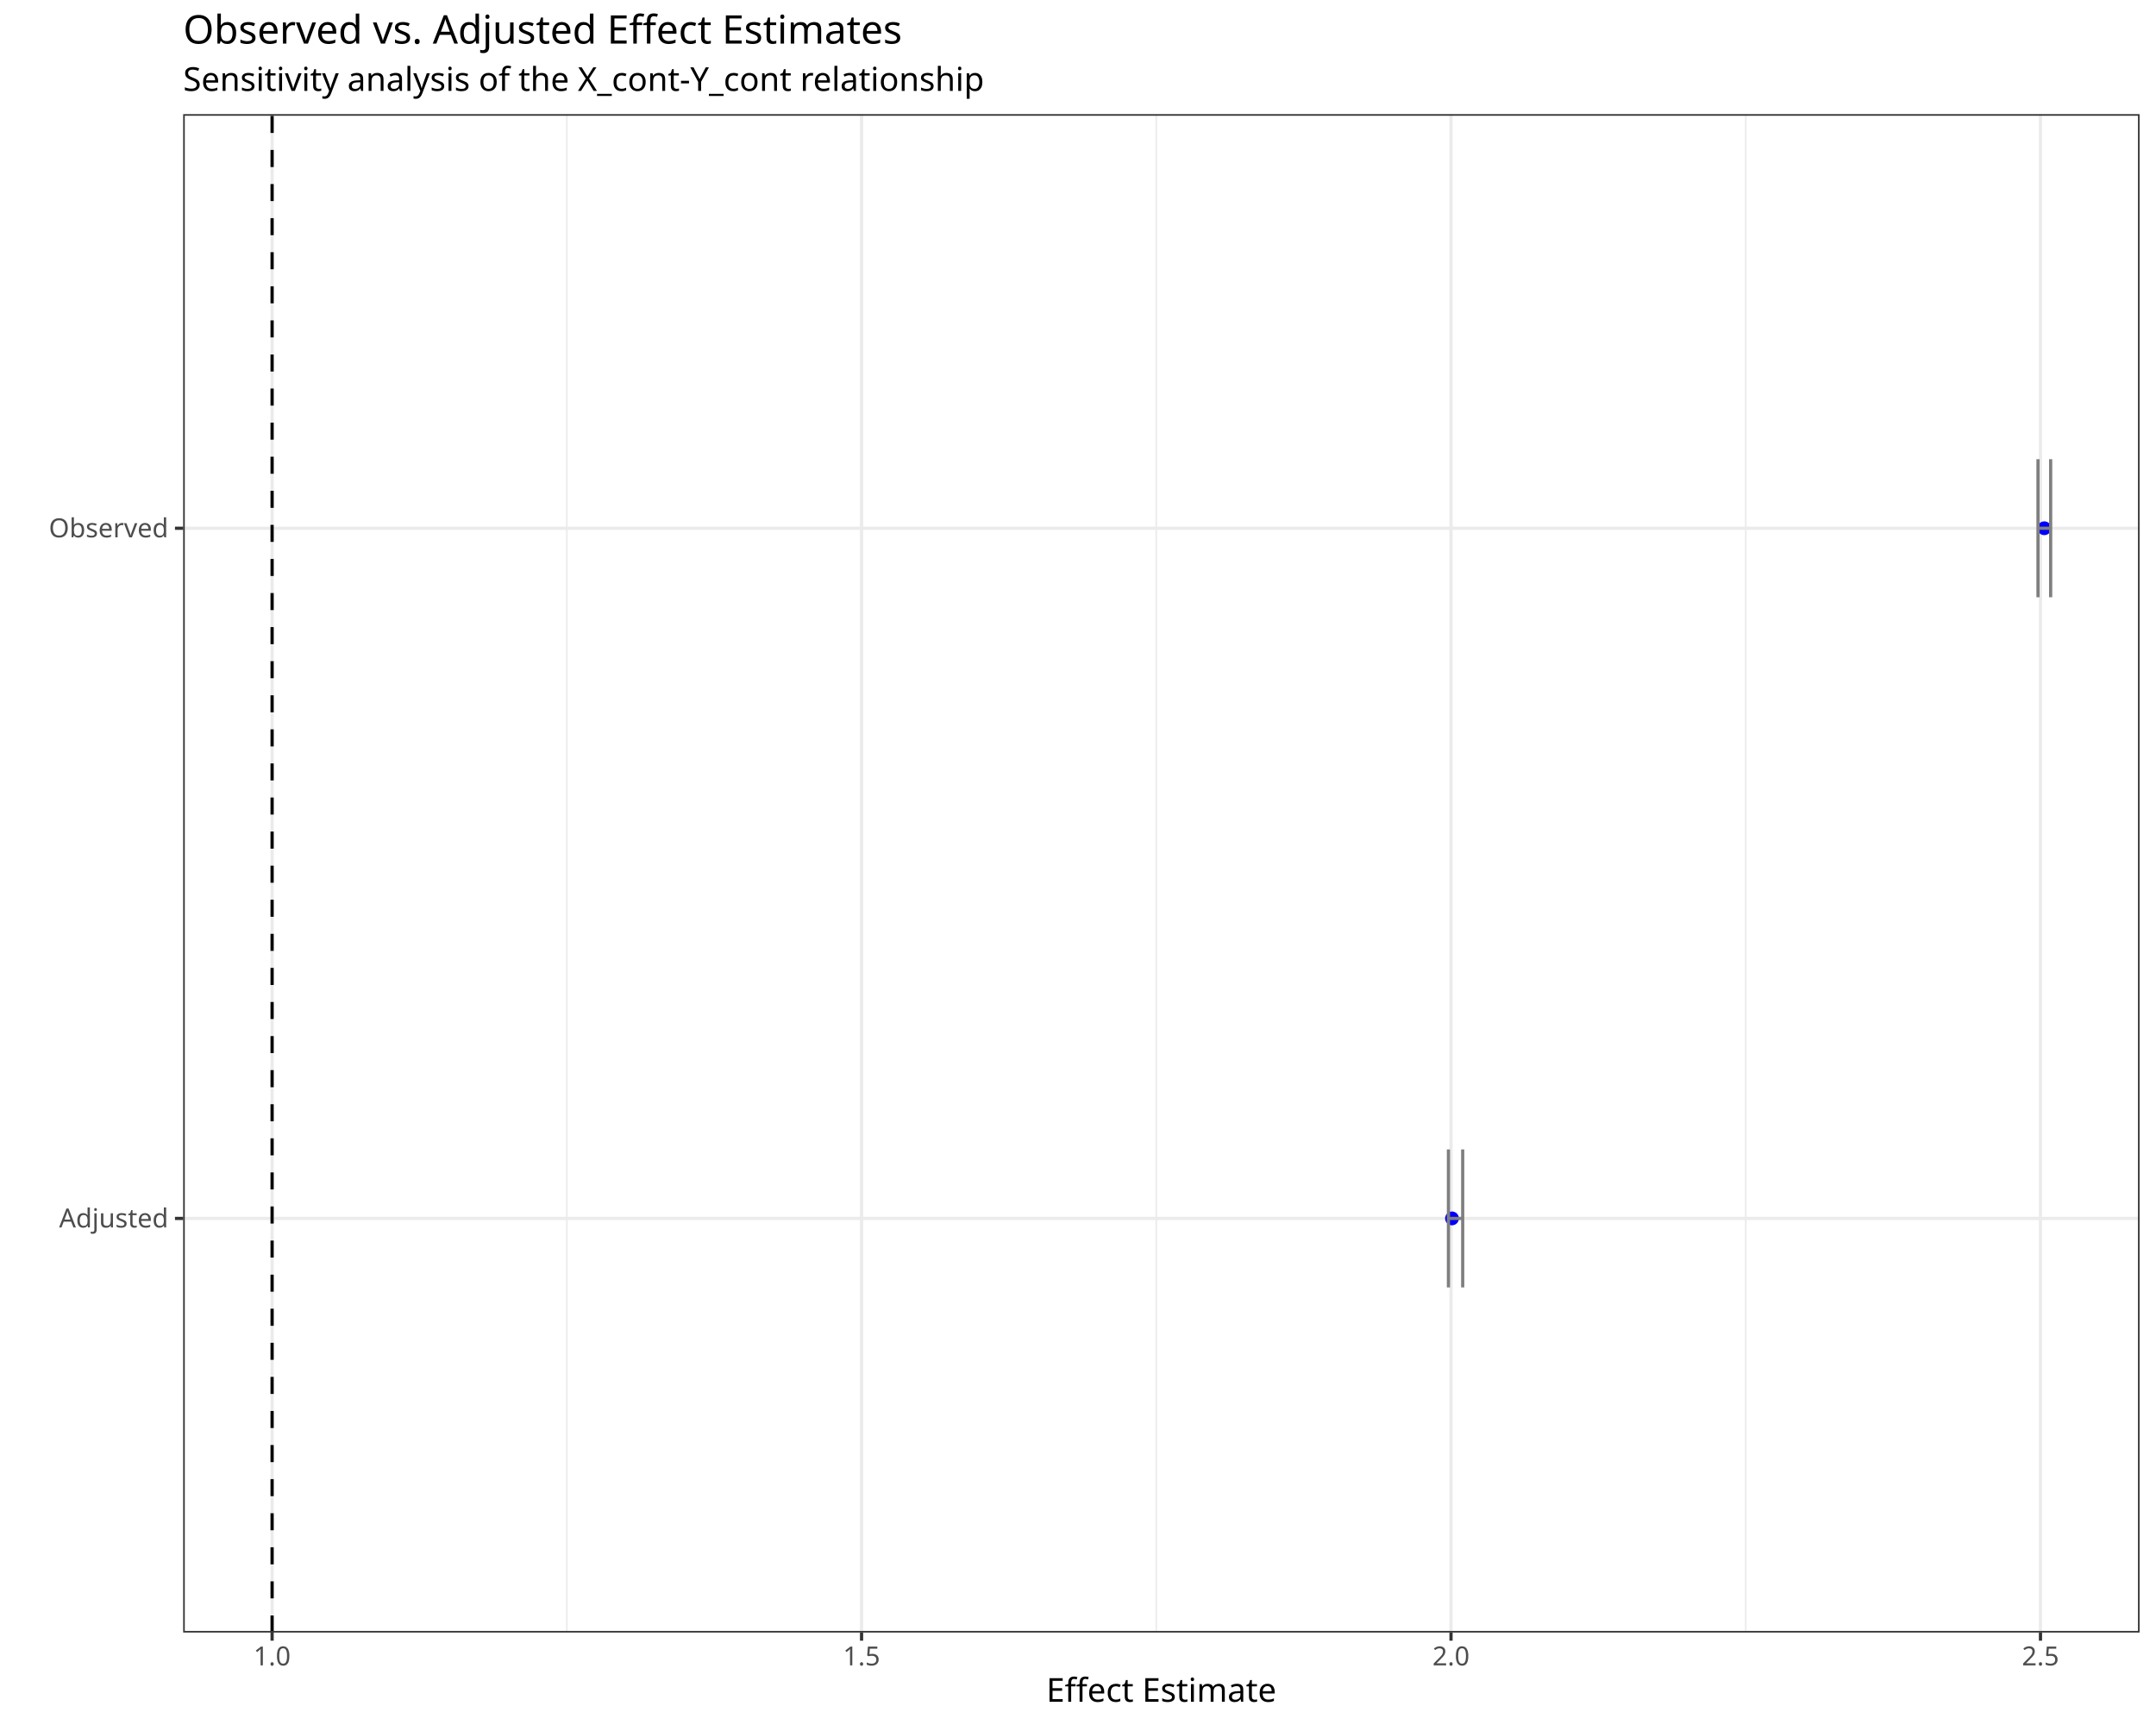
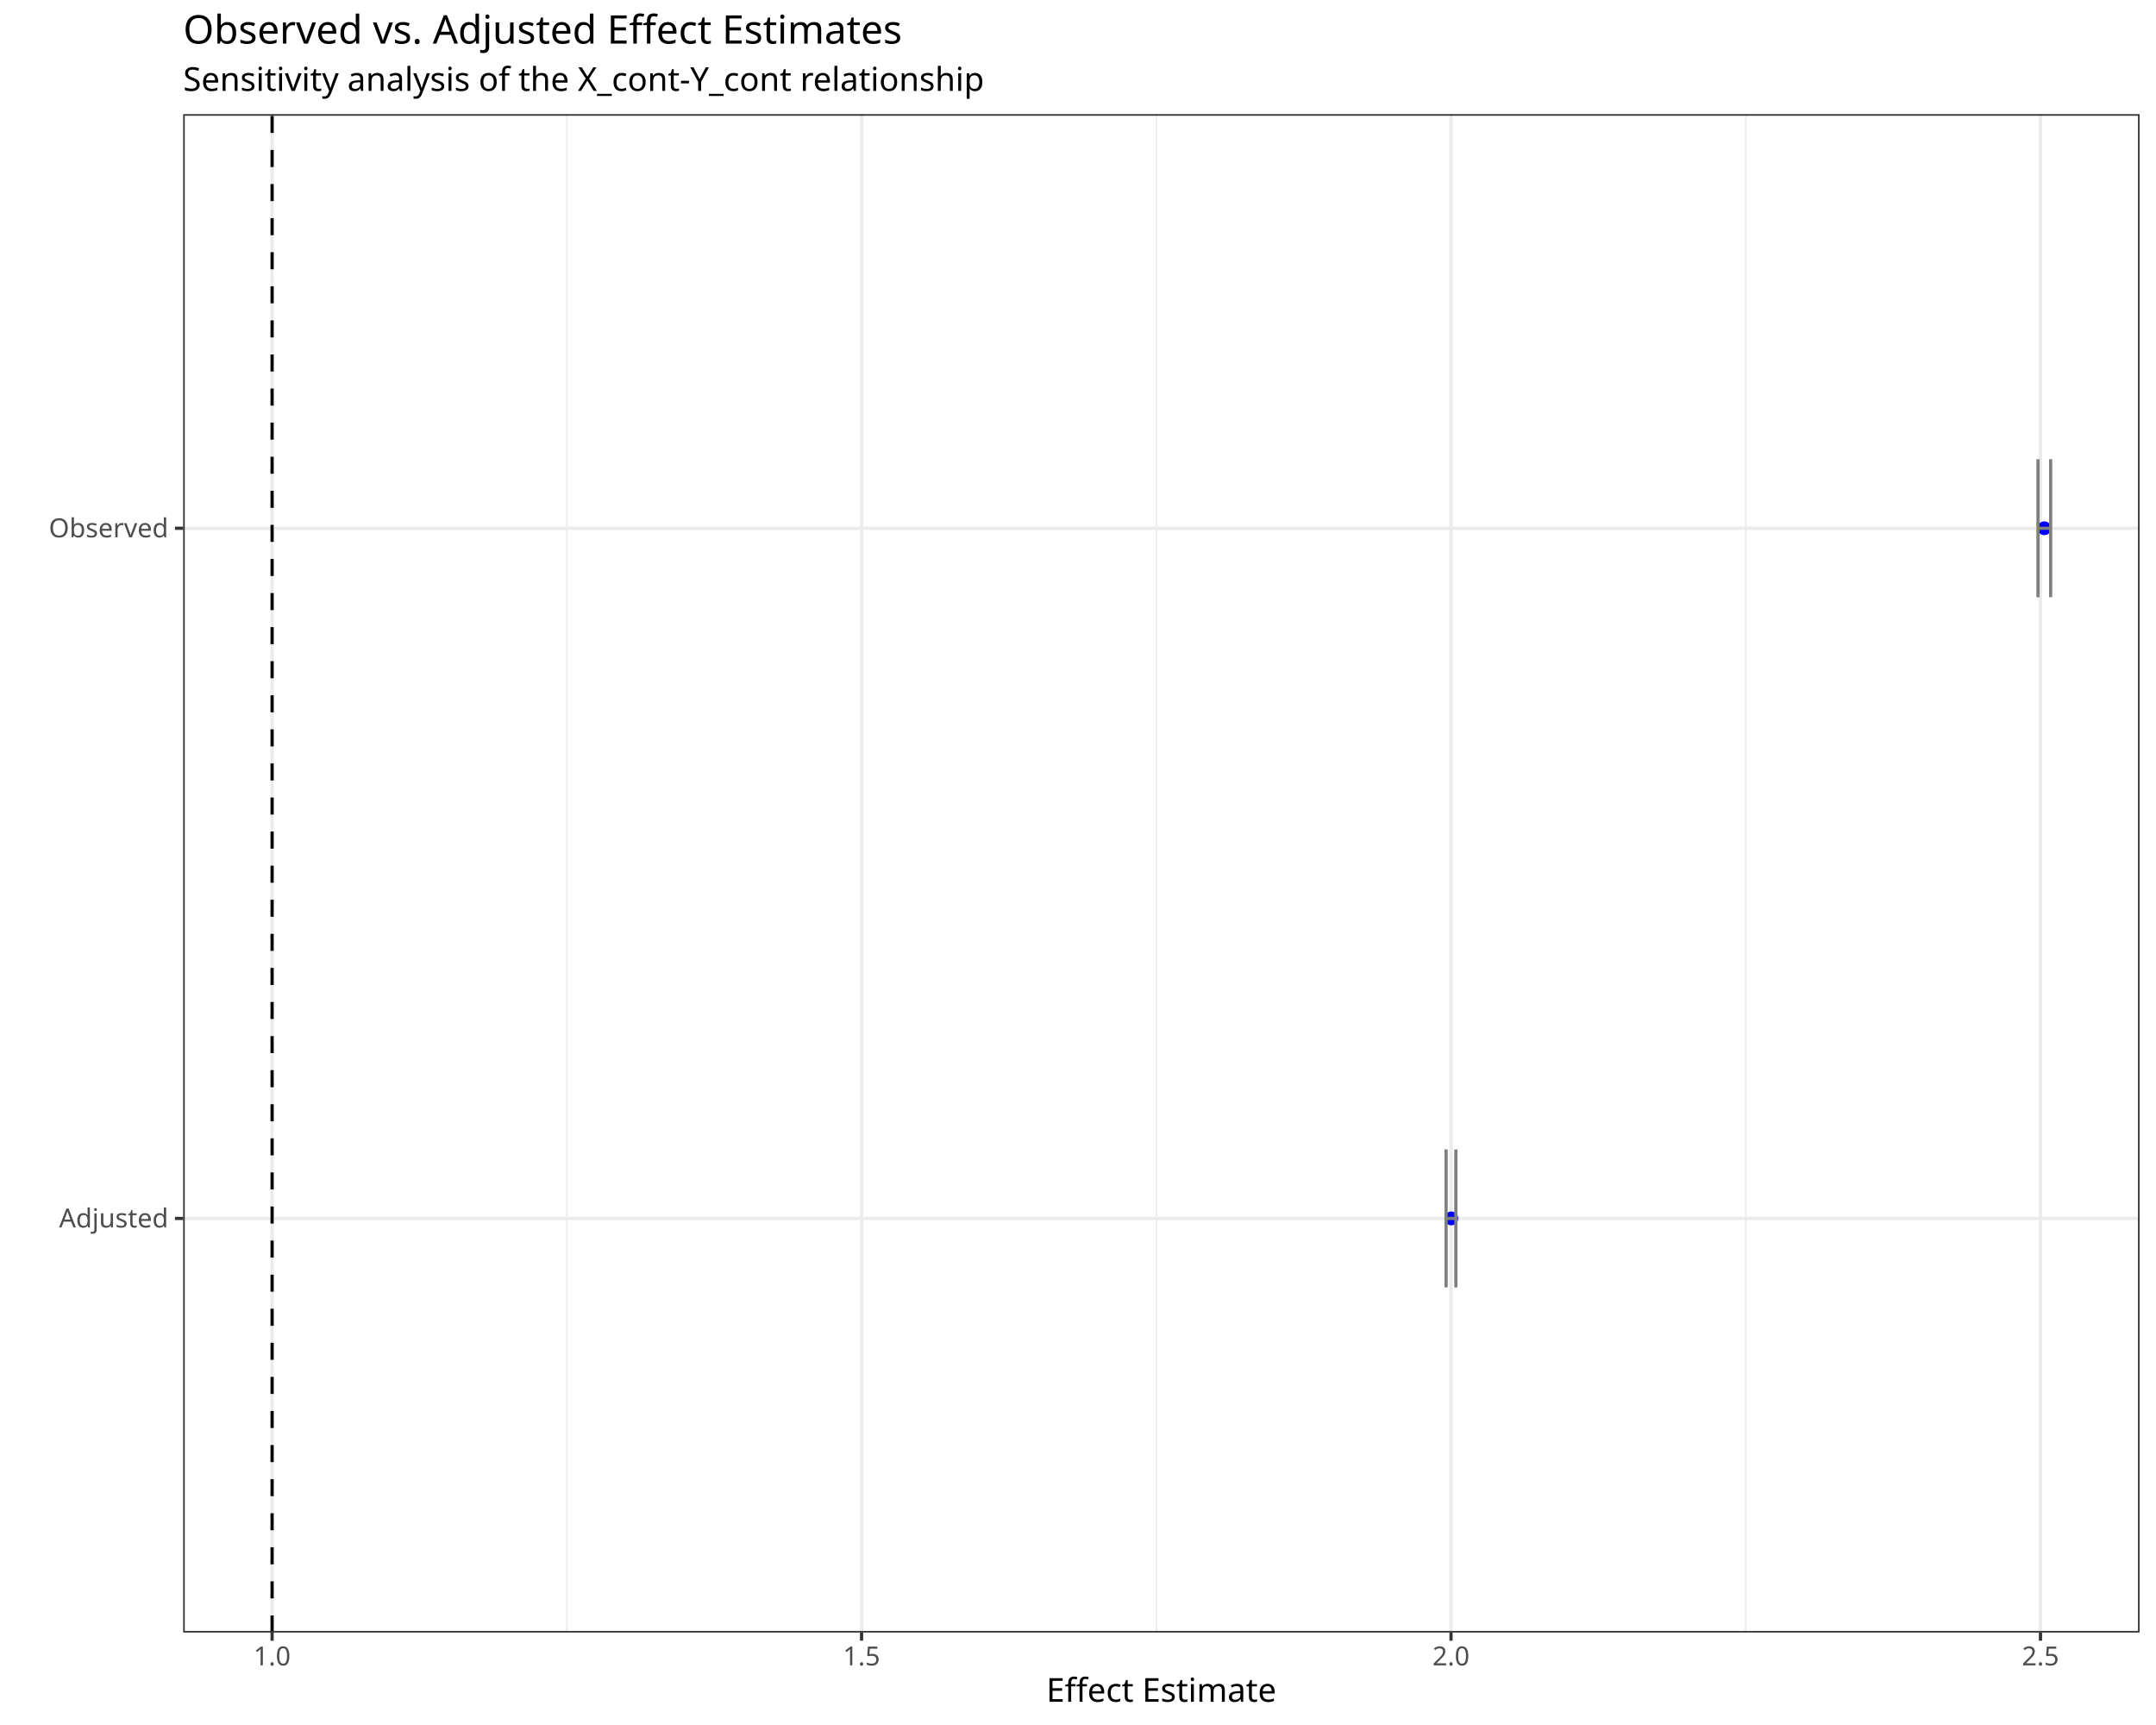
<svg xmlns="http://www.w3.org/2000/svg" class="svglite" data-engine-version="2.0" width="720.00pt" height="576.00pt" viewBox="0 0 720.00 576.00">
  <defs>
    <style type="text/css">
    .svglite line, .svglite polyline, .svglite polygon, .svglite path, .svglite rect, .svglite circle {
      fill: none;
      stroke: #000000;
      stroke-linecap: round;
      stroke-linejoin: round;
      stroke-miterlimit: 10.00;
    }
  </style>
  </defs>
  <rect width="100%" height="100%" style="stroke: none; fill: #FFFFFF;" />
  <defs>
    <clipPath id="cpMC4wMHw3MjAuMDB8MC4wMHw1NzYuMDA=">
      <rect x="0.00" y="0.00" width="720.00" height="576.00" />
    </clipPath>
  </defs>
  <g clip-path="url(#cpMC4wMHw3MjAuMDB8MC4wMHw1NzYuMDA=)">
    <rect x="0.00" y="0.00" width="720.00" height="576.00" style="stroke-width: 1.07; stroke: #FFFFFF; fill: #FFFFFF;" />
  </g>
  <defs>
    <clipPath id="cpNjEuMTd8NzE0LjUyfDM4LjEyfDU0NS4xMQ==">
      <rect x="61.17" y="38.12" width="653.35" height="507.00" />
    </clipPath>
  </defs>
  <g clip-path="url(#cpNjEuMTd8NzE0LjUyfDM4LjEyfDU0NS4xMQ==)">
    <rect x="61.17" y="38.12" width="653.35" height="507.00" style="stroke-width: 1.07; stroke: none; fill: #FFFFFF;" />
    <polyline points="189.29,545.11 189.29,38.12 " style="stroke-width: 0.53; stroke: #EBEBEB; stroke-linecap: butt;" />
    <polyline points="386.14,545.11 386.14,38.12 " style="stroke-width: 0.53; stroke: #EBEBEB; stroke-linecap: butt;" />
    <polyline points="583.00,545.11 583.00,38.12 " style="stroke-width: 0.53; stroke: #EBEBEB; stroke-linecap: butt;" />
    <polyline points="61.17,406.84 714.52,406.84 " style="stroke-width: 1.07; stroke: #EBEBEB; stroke-linecap: butt;" />
    <polyline points="61.17,176.39 714.52,176.39 " style="stroke-width: 1.07; stroke: #EBEBEB; stroke-linecap: butt;" />
    <polyline points="90.87,545.11 90.87,38.12 " style="stroke-width: 1.07; stroke: #EBEBEB; stroke-linecap: butt;" />
    <polyline points="287.72,545.11 287.72,38.12 " style="stroke-width: 1.07; stroke: #EBEBEB; stroke-linecap: butt;" />
    <polyline points="484.57,545.11 484.57,38.12 " style="stroke-width: 1.07; stroke: #EBEBEB; stroke-linecap: butt;" />
    <polyline points="681.42,545.11 681.42,38.12 " style="stroke-width: 1.07; stroke: #EBEBEB; stroke-linecap: butt;" />
    <line x1="90.87" y1="545.11" x2="90.87" y2="38.12" style="stroke-width: 1.07; stroke-dasharray: 5.69,5.69; stroke-linecap: butt;" />
    <circle cx="682.71" cy="176.39" r="1.95" style="stroke-width: 0.71; stroke: #0000FF; fill: #0000FF;" />
-     <circle cx="484.90" cy="406.84" r="1.95" style="stroke-width: 0.71; stroke: #0000FF; fill: #0000FF;" />
+     <circle cx="484.66" cy="406.84" r="1.95" style="stroke-width: 0.71; stroke: #0000FF; fill: #0000FF;" />
    <polyline points="684.82,199.43 684.82,153.34 " style="stroke-width: 1.07; stroke: #7F7F7F; stroke-linecap: butt;" />
    <polyline points="684.82,176.39 680.59,176.39 " style="stroke-width: 1.07; stroke: #7F7F7F; stroke-linecap: butt;" />
    <polyline points="680.59,199.43 680.59,153.34 " style="stroke-width: 1.07; stroke: #7F7F7F; stroke-linecap: butt;" />
-     <polyline points="488.47,429.89 488.47,383.80 " style="stroke-width: 1.07; stroke: #7F7F7F; stroke-linecap: butt;" />
-     <polyline points="488.47,406.84 483.71,406.84 " style="stroke-width: 1.07; stroke: #7F7F7F; stroke-linecap: butt;" />
-     <polyline points="483.71,429.89 483.71,383.80 " style="stroke-width: 1.07; stroke: #7F7F7F; stroke-linecap: butt;" />
+     <polyline points="486.19,429.89 486.19,383.80 " style="stroke-width: 1.07; stroke: #7F7F7F; stroke-linecap: butt;" />
+     <polyline points="486.19,406.84 482.93,406.84 " style="stroke-width: 1.07; stroke: #7F7F7F; stroke-linecap: butt;" />
+     <polyline points="482.93,429.89 482.93,383.80 " style="stroke-width: 1.07; stroke: #7F7F7F; stroke-linecap: butt;" />
    <rect x="61.17" y="38.12" width="653.35" height="507.00" style="stroke-width: 1.07; stroke: #333333;" />
  </g>
  <g clip-path="url(#cpMC4wMHw3MjAuMDB8MC4wMHw1NzYuMDA=)">
    <text x="56.24" y="409.87" text-anchor="end" style="font-size: 8.80px; fill: #4D4D4D; font-family: sans;" textLength="34.25px" lengthAdjust="spacingAndGlyphs">Adjusted</text>
    <text x="56.24" y="179.42" text-anchor="end" style="font-size: 8.80px; fill: #4D4D4D; font-family: sans;" textLength="38.16px" lengthAdjust="spacingAndGlyphs">Observed</text>
    <polyline points="58.43,406.84 61.17,406.84 " style="stroke-width: 1.07; stroke: #333333; stroke-linecap: butt;" />
    <polyline points="58.43,176.39 61.17,176.39 " style="stroke-width: 1.07; stroke: #333333; stroke-linecap: butt;" />
    <polyline points="90.87,547.85 90.87,545.11 " style="stroke-width: 1.07; stroke: #333333; stroke-linecap: butt;" />
    <polyline points="287.72,547.85 287.72,545.11 " style="stroke-width: 1.07; stroke: #333333; stroke-linecap: butt;" />
    <polyline points="484.57,547.85 484.57,545.11 " style="stroke-width: 1.07; stroke: #333333; stroke-linecap: butt;" />
    <polyline points="681.42,547.85 681.42,545.11 " style="stroke-width: 1.07; stroke: #333333; stroke-linecap: butt;" />
    <text x="90.87" y="556.10" text-anchor="middle" style="font-size: 8.80px; fill: #4D4D4D; font-family: sans;" textLength="12.23px" lengthAdjust="spacingAndGlyphs">1.0</text>
    <text x="287.72" y="556.10" text-anchor="middle" style="font-size: 8.80px; fill: #4D4D4D; font-family: sans;" textLength="12.23px" lengthAdjust="spacingAndGlyphs">1.5</text>
    <text x="484.57" y="556.10" text-anchor="middle" style="font-size: 8.80px; fill: #4D4D4D; font-family: sans;" textLength="12.23px" lengthAdjust="spacingAndGlyphs">2.0</text>
    <text x="681.42" y="556.10" text-anchor="middle" style="font-size: 8.80px; fill: #4D4D4D; font-family: sans;" textLength="12.23px" lengthAdjust="spacingAndGlyphs">2.5</text>
    <text x="387.84" y="568.24" text-anchor="middle" style="font-size: 11.00px; font-family: sans;" textLength="73.99px" lengthAdjust="spacingAndGlyphs">Effect Estimate</text>
    <text x="61.17" y="30.35" style="font-size: 11.00px; font-family: sans;" textLength="257.45px" lengthAdjust="spacingAndGlyphs">Sensitivity analysis of the X_cont-Y_cont relationship</text>
    <text x="61.17" y="14.56" style="font-size: 13.20px; font-family: sans;" textLength="231.89px" lengthAdjust="spacingAndGlyphs">Observed vs. Adjusted Effect Estimates</text>
  </g>
</svg>
